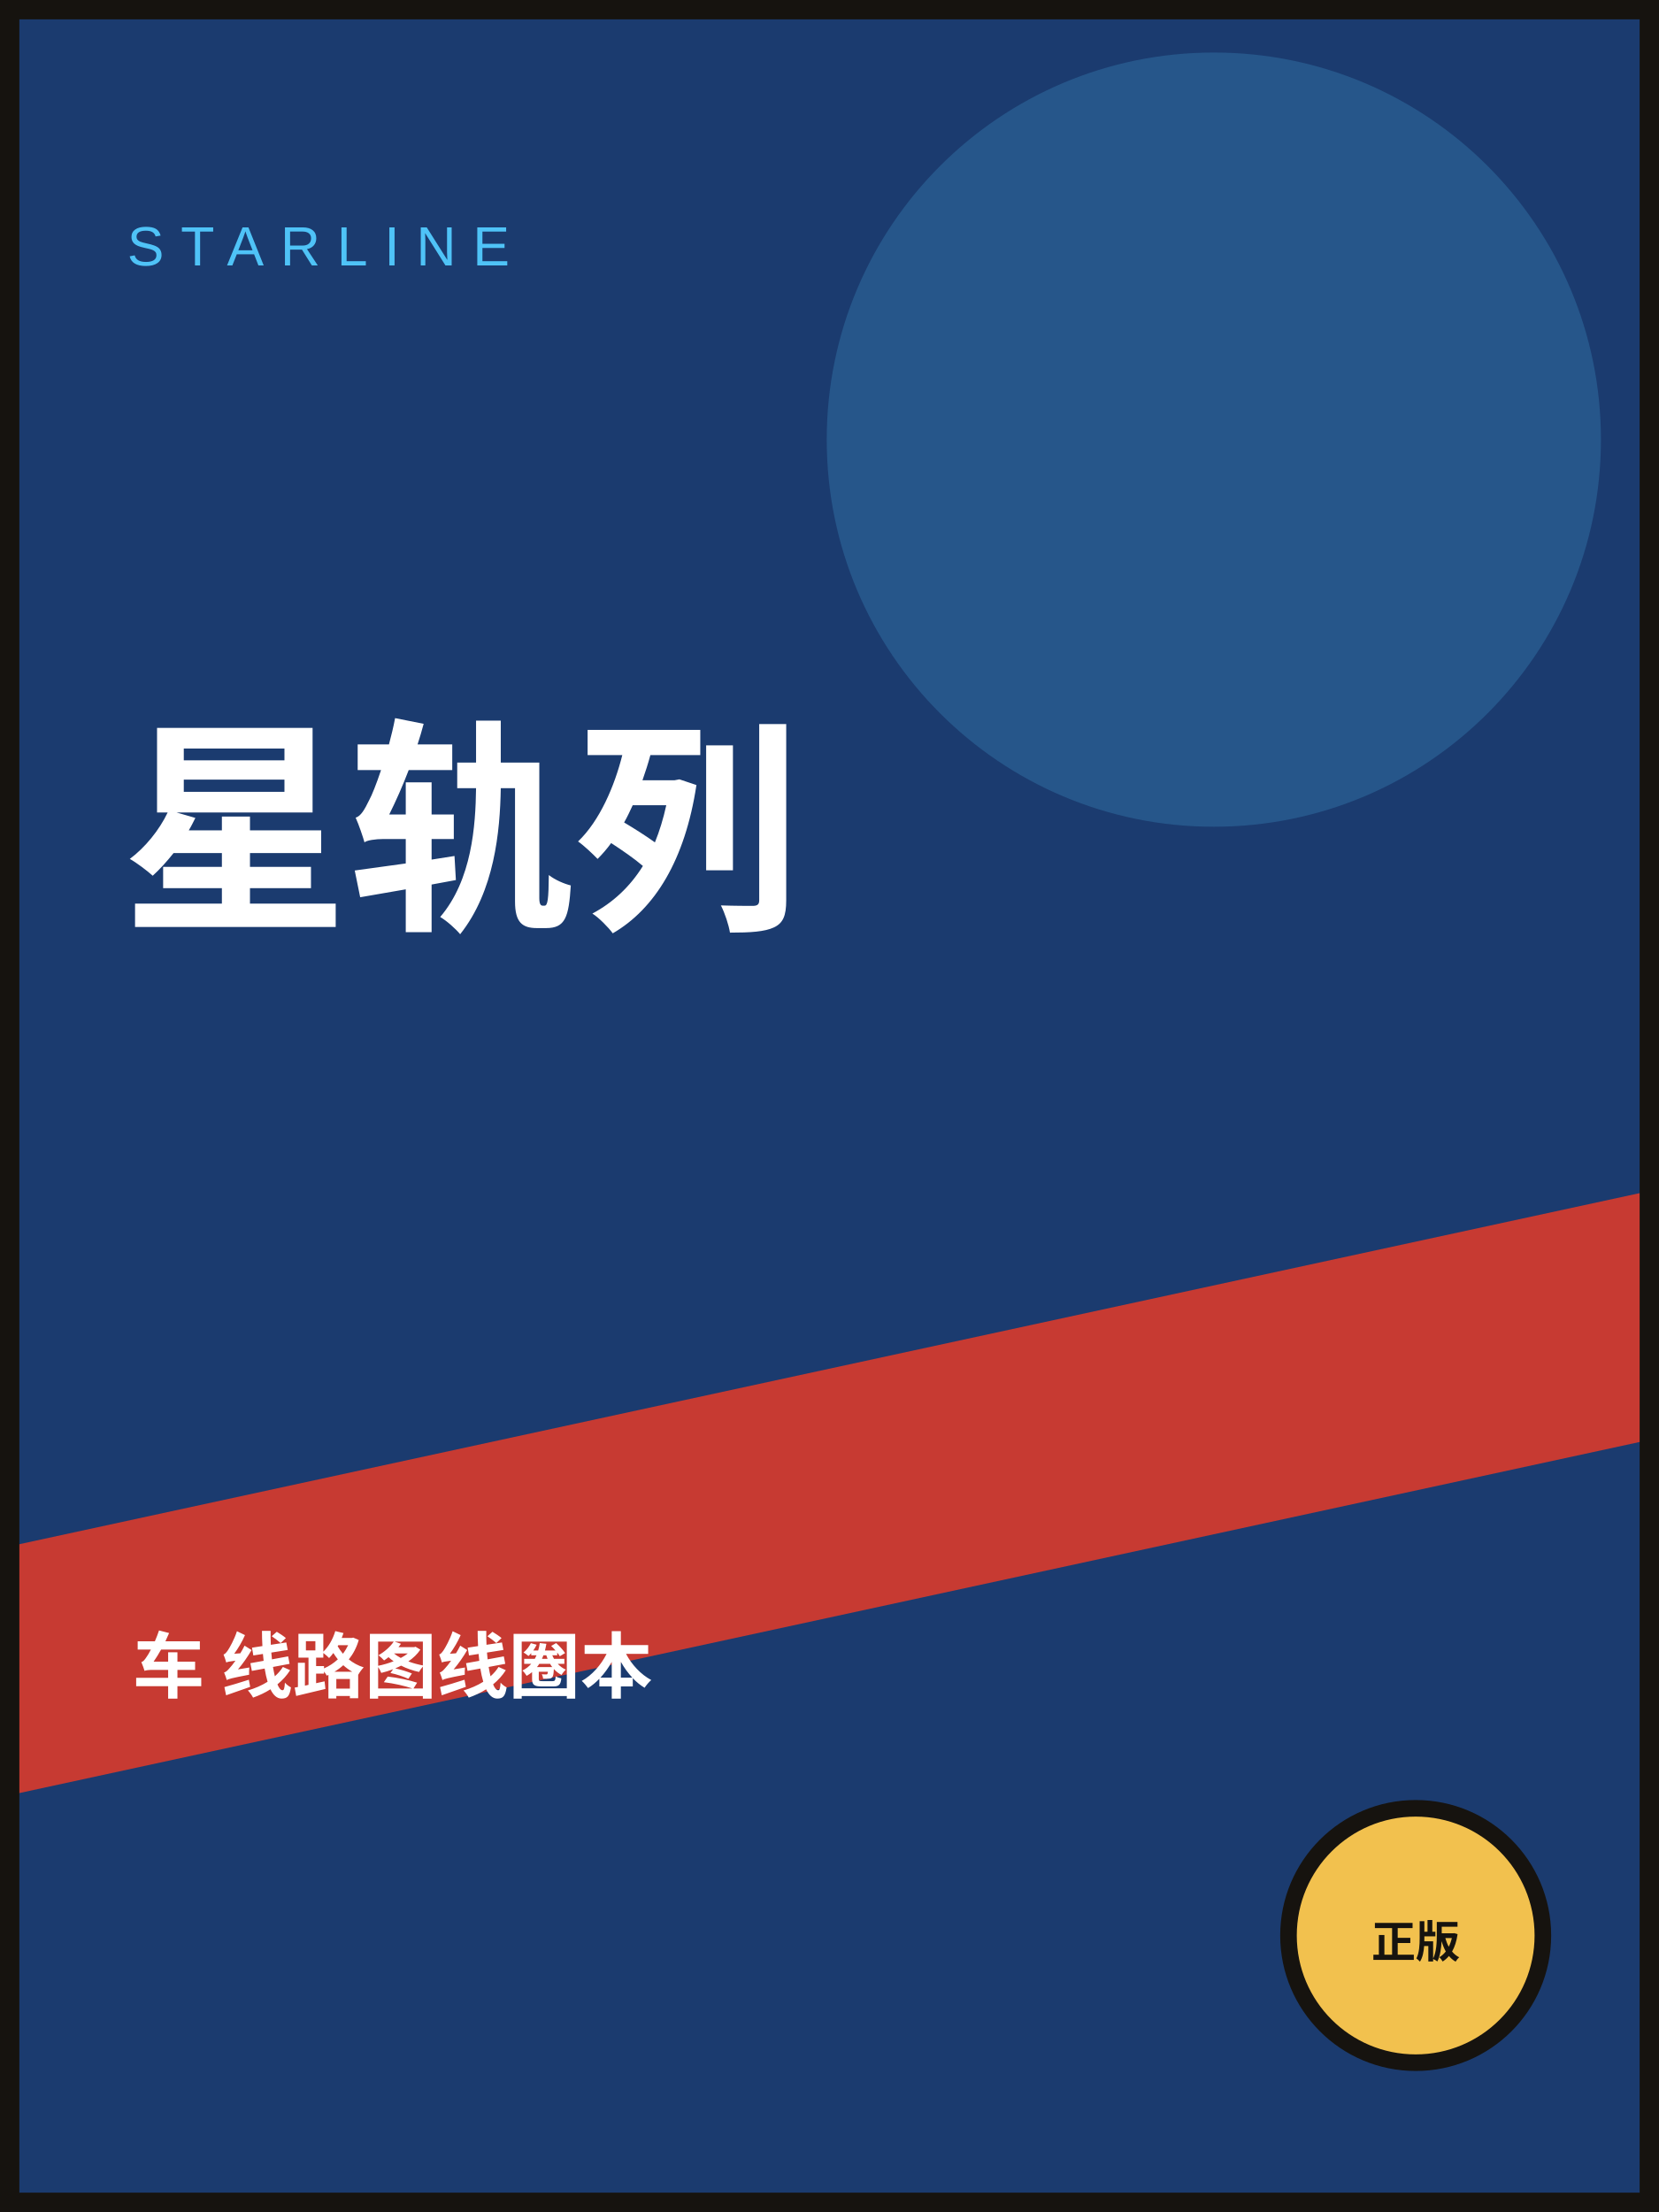
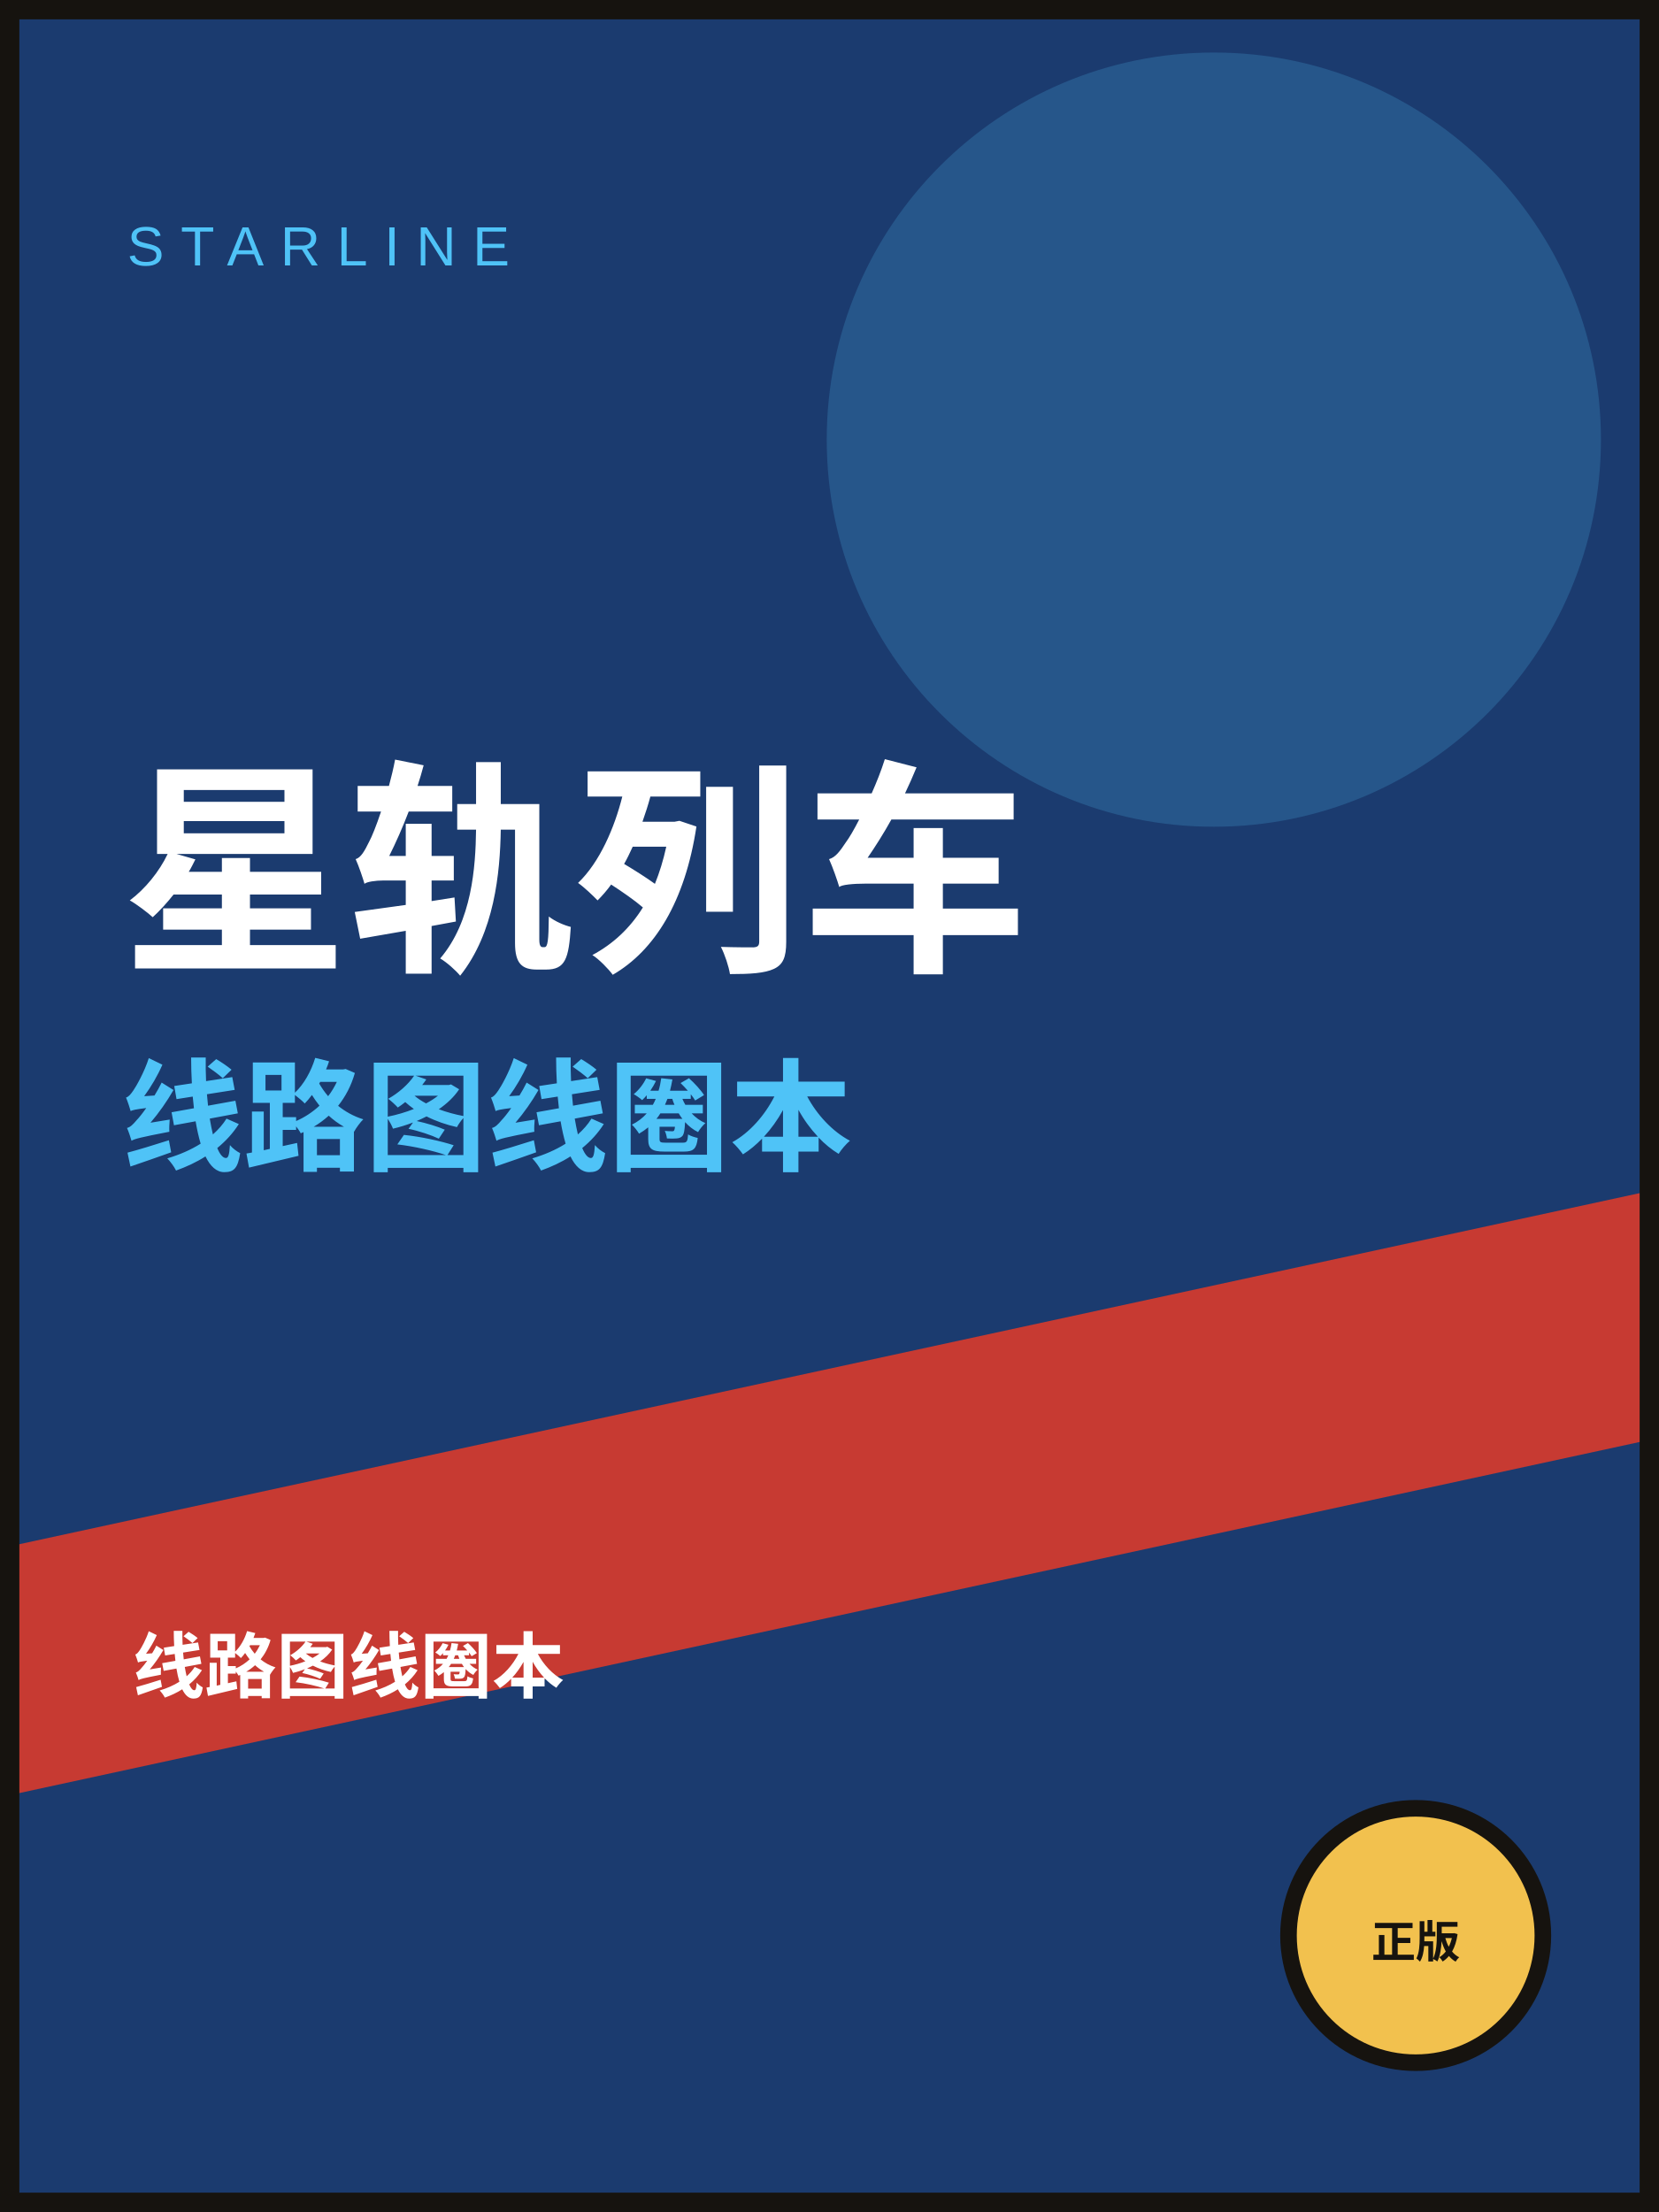
<svg xmlns="http://www.w3.org/2000/svg" width="600" height="800" viewBox="0 0 600 800">
  <rect width="600" height="800" fill="#1B3B6F" />
  <circle cx="439" cy="159" r="140" fill="#4FC3F7" opacity="0.20" />
  <path d="M0 560 L600 430 L600 520 L0 650 Z" fill="#D93A2B" opacity="0.9" />
  <text x="46" y="96" font-family="Arial" font-size="20" fill="#4FC3F7" letter-spacing="6">STARLINE</text>
-   <text x="44" y="330" font-family="Microsoft YaHei, sans-serif" font-size="82" font-weight="900" fill="#ffffff">星轨列</text>
-   <text x="44" y="420" font-family="Microsoft YaHei, sans-serif" font-size="82" font-weight="900" fill="#ffffff" />
-   <text x="48" y="612" font-family="Microsoft YaHei, sans-serif" font-size="26" font-weight="700" fill="#ffffff">车 线路图线圈本</text>
+   <text x="44" y="345" font-family="Microsoft YaHei, sans-serif" font-size="82" font-weight="900" fill="#ffffff">星轨列车</text>
+   <text x="44" y="420" font-family="Microsoft YaHei, sans-serif" font-size="44" font-weight="700" fill="#4FC3F7">线路图线圈本</text>
+   <text x="48" y="612" font-family="Microsoft YaHei, sans-serif" font-size="26" font-weight="700" fill="#ffffff">线路图线圈本</text>
  <rect width="600" height="800" fill="none" stroke="#16130F" stroke-width="14" />
  <circle cx="512" cy="700" r="46" fill="#F2C14E" stroke="#16130F" stroke-width="6" />
  <text x="512" y="708" text-anchor="middle" font-family="Microsoft YaHei, sans-serif" font-size="16" font-weight="900" fill="#16130F">正版</text>
</svg>
